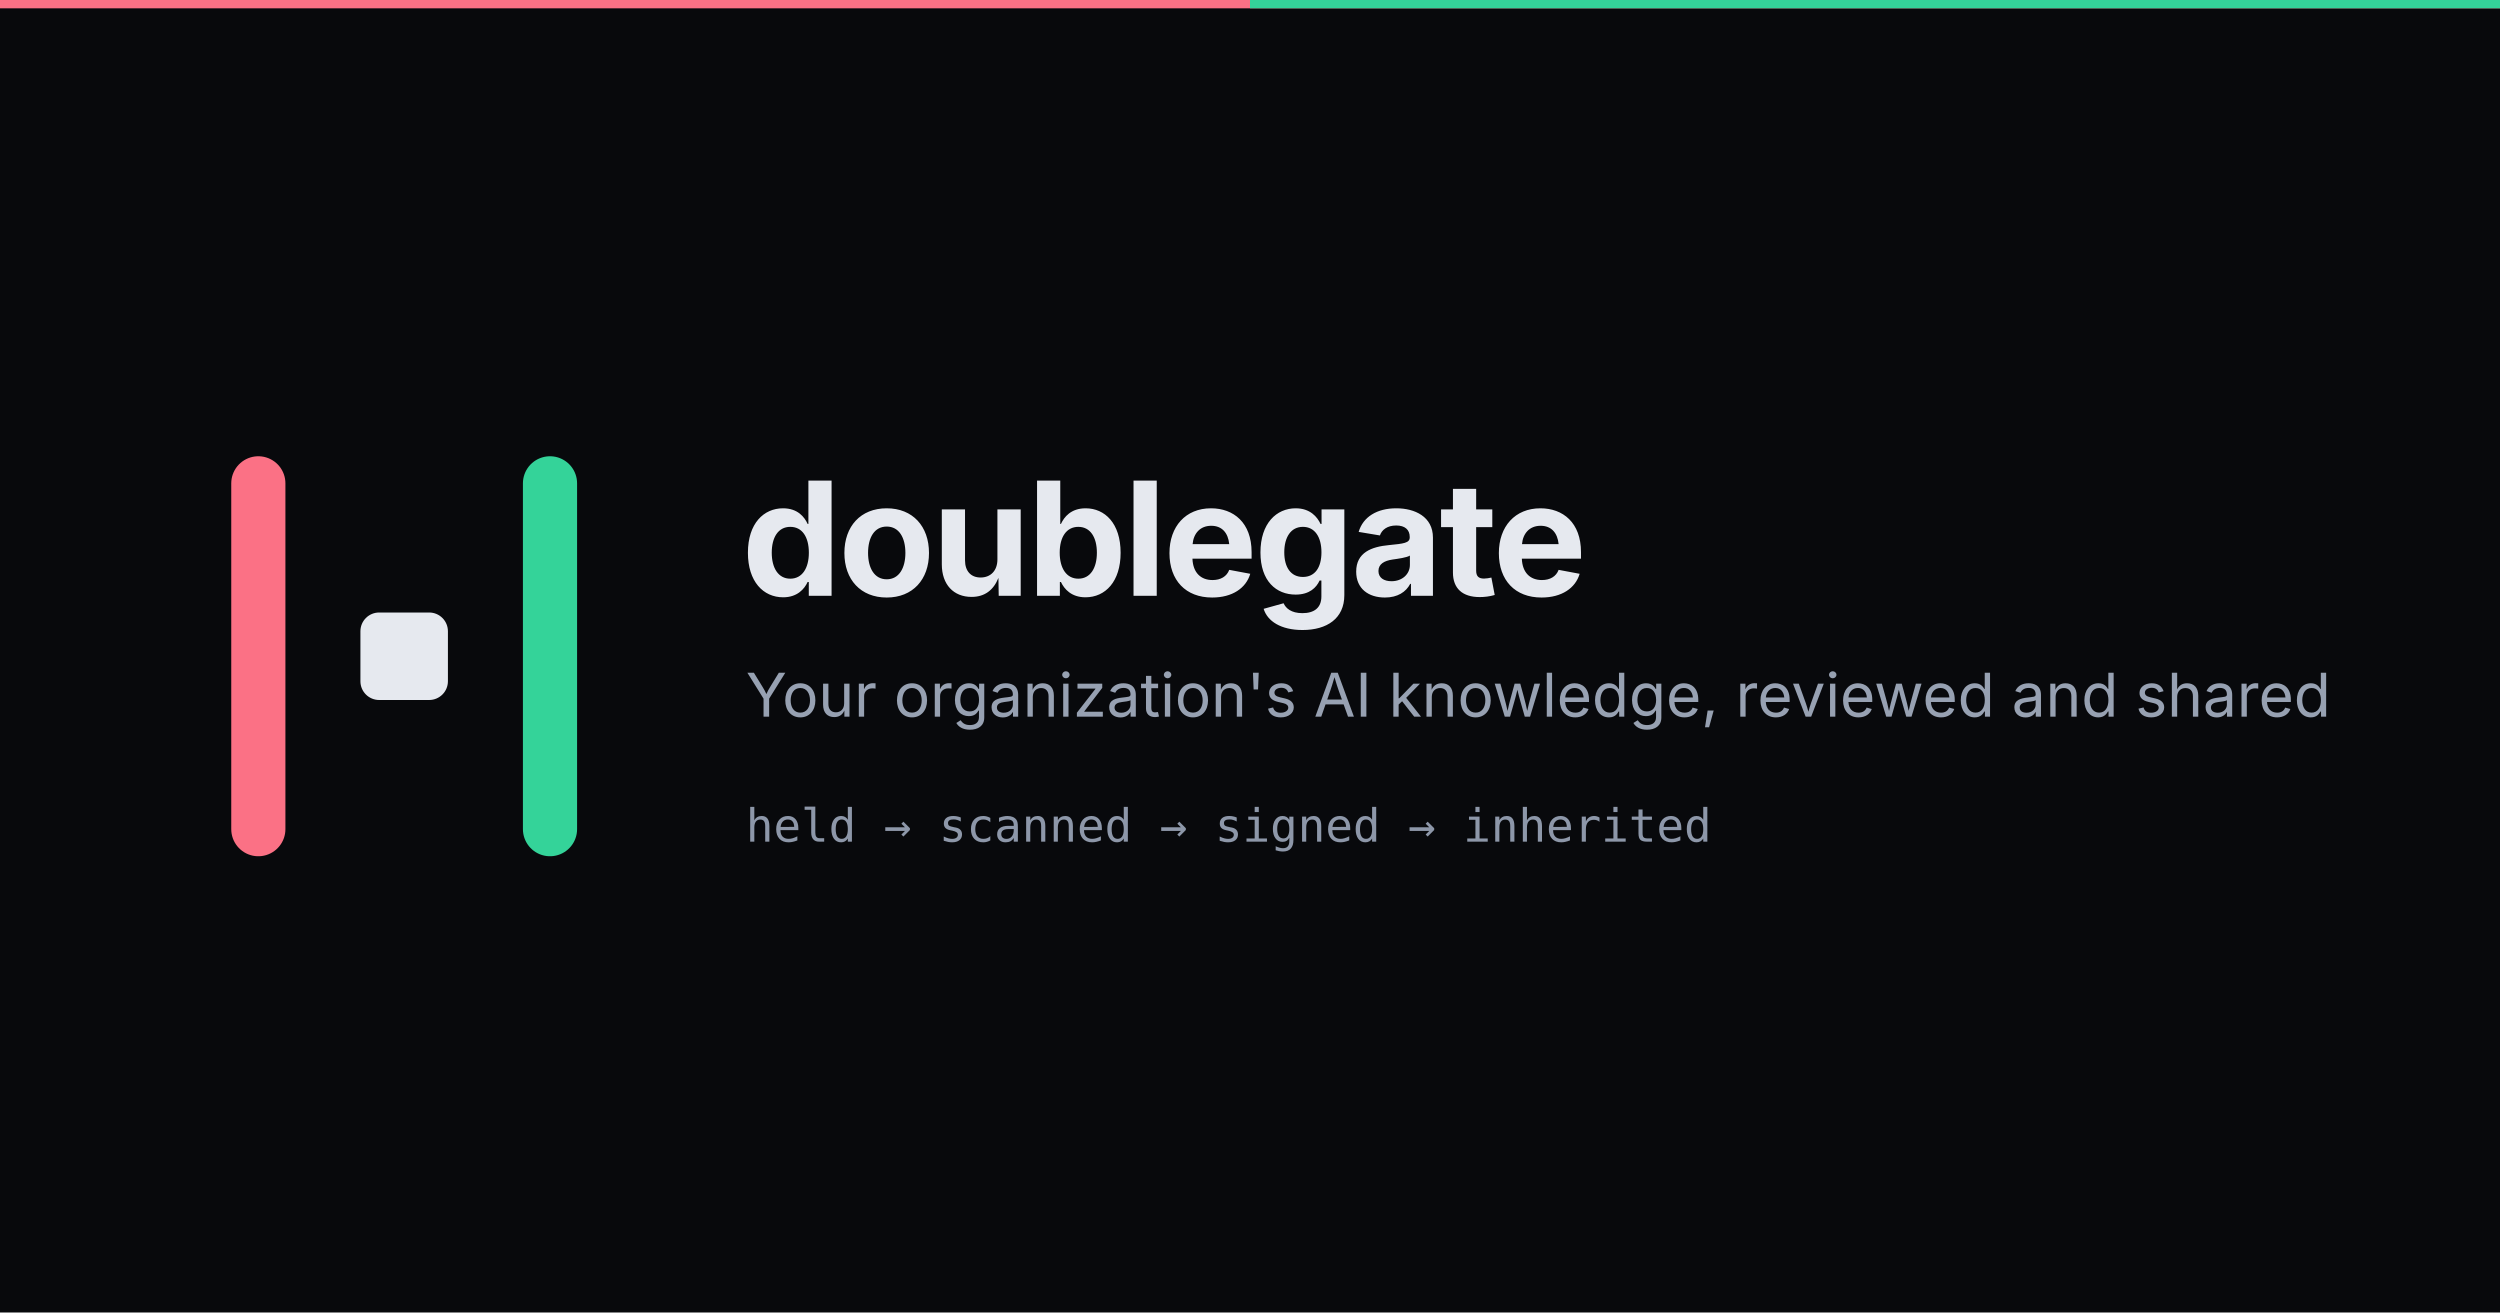
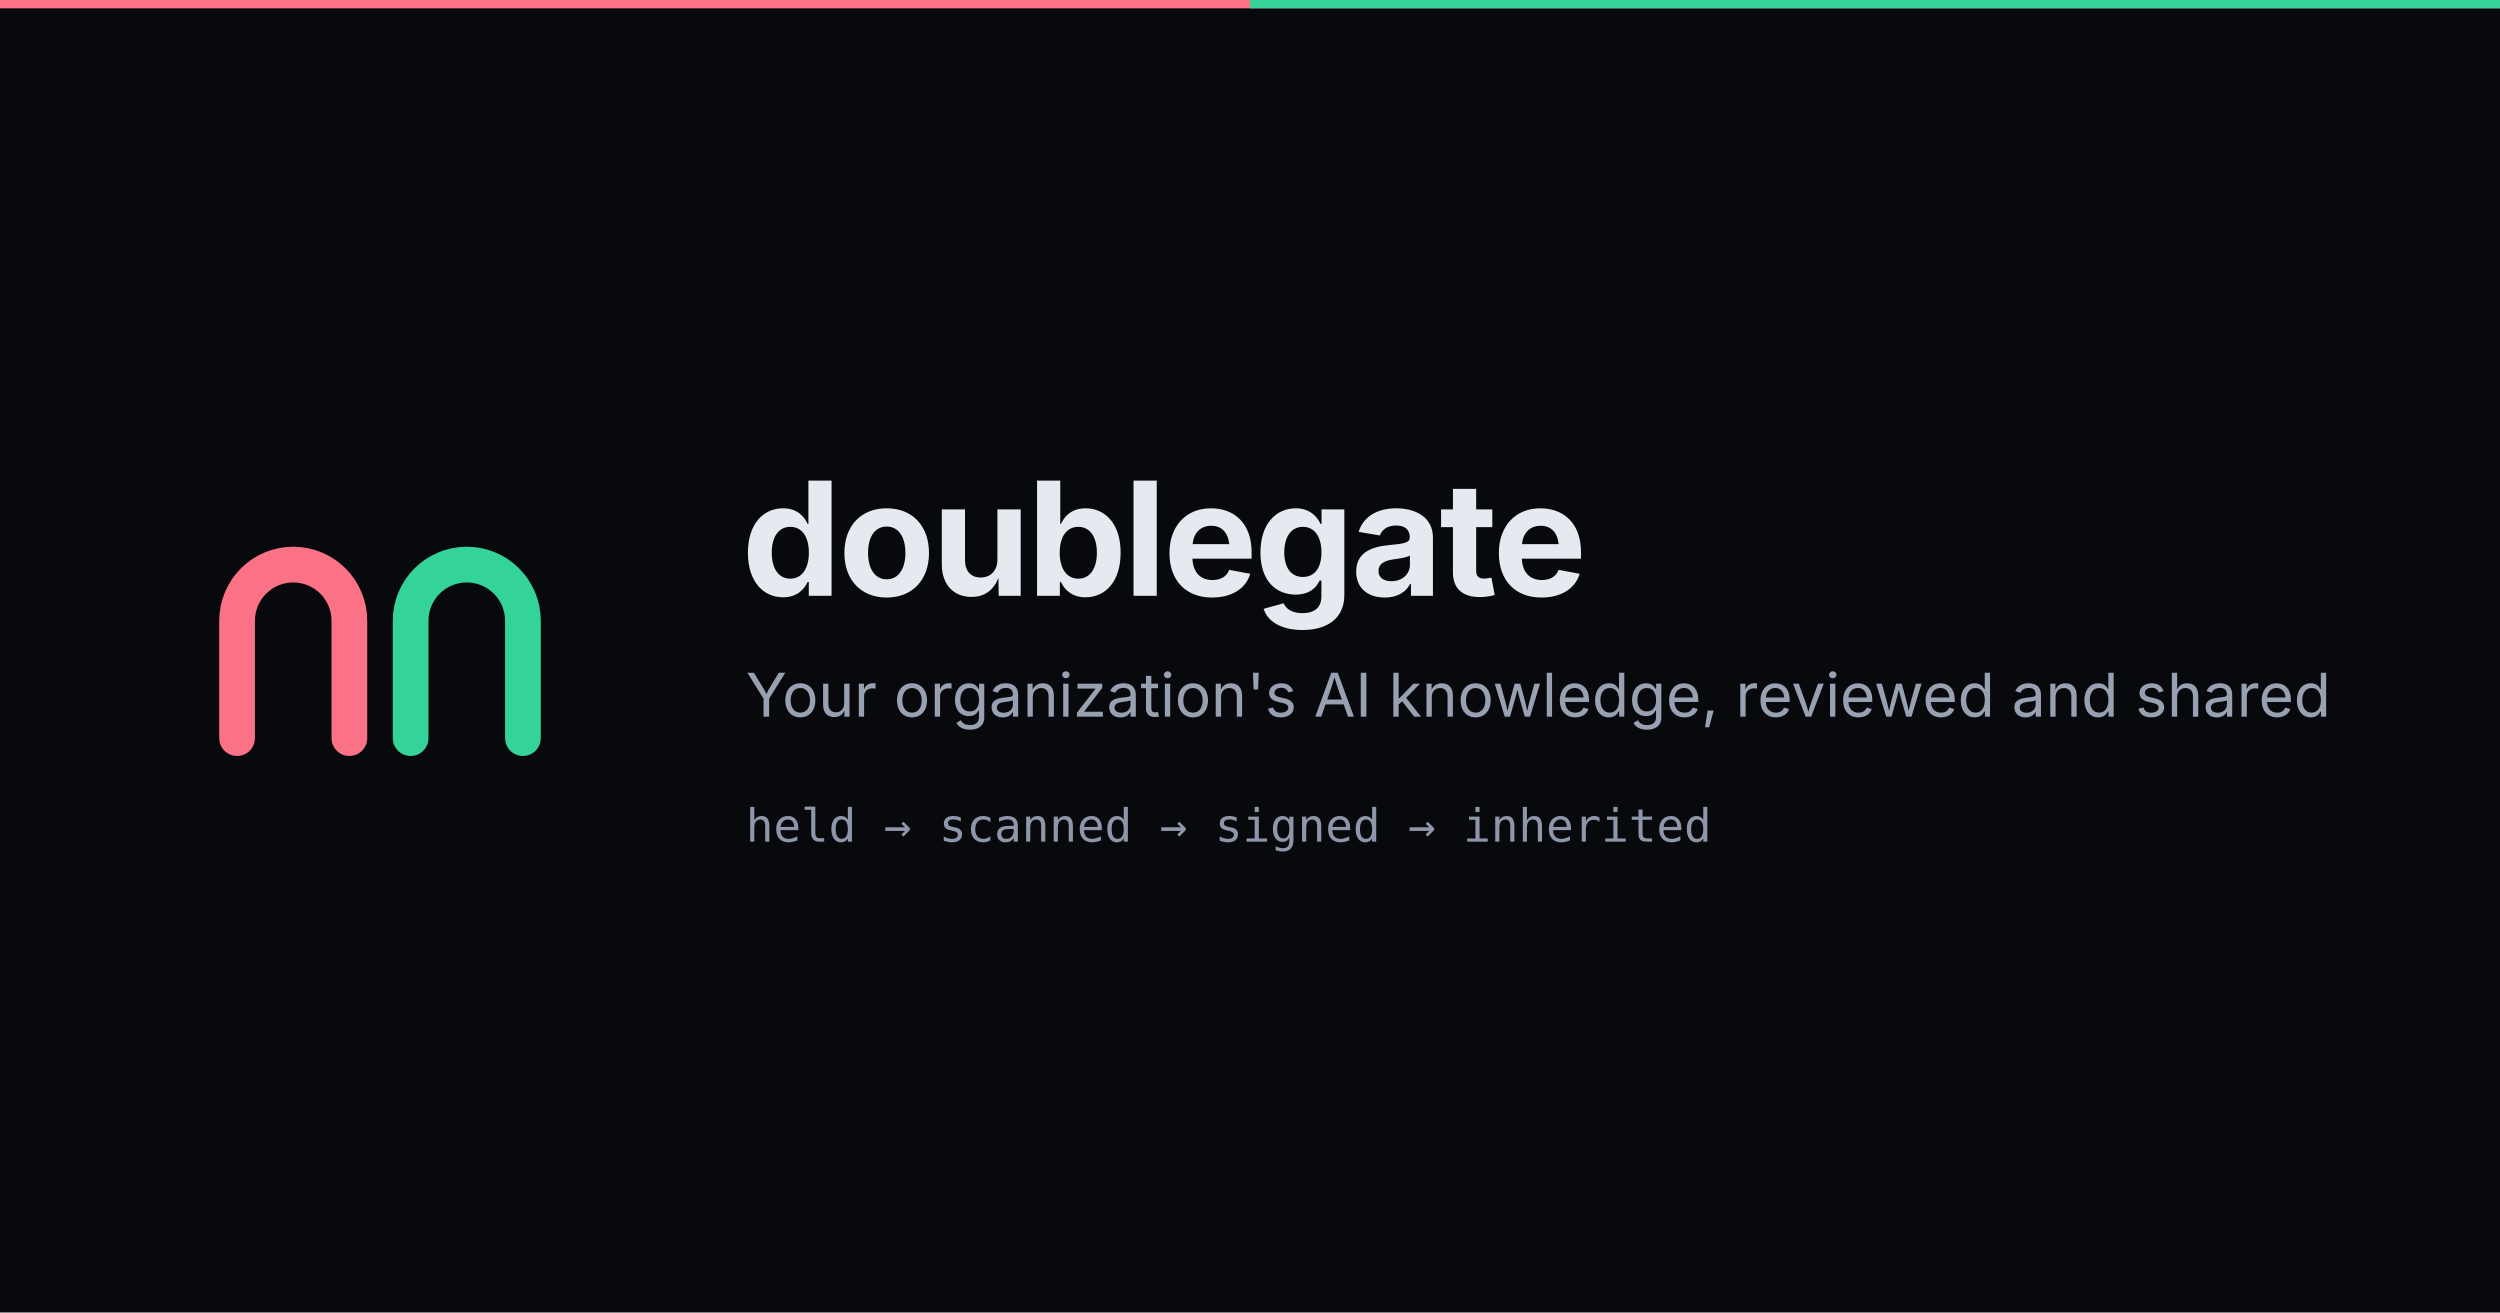
<svg xmlns="http://www.w3.org/2000/svg" viewBox="0 0 1200 630" width="1200" height="630" role="img" aria-label="doublegate — reviewed, signed, shared">
  <rect width="1200" height="630" fill="#08090c" />
  <rect x="0" y="0" width="1200" height="4" fill="#fb7185" />
  <rect x="600" y="0" width="600" height="4" fill="#34d399" />
-   <g transform="translate(110 232)">
-     <path d="M14 0 v166" stroke="#fb7185" stroke-width="26" stroke-linecap="round" fill="none" />
-     <path d="M154 0 v166" stroke="#34d399" stroke-width="26" stroke-linecap="round" fill="none" />
-     <rect x="63" y="62" width="42" height="42" rx="9" fill="#e6e9ef" />
+   <g transform="translate(104 222) scale(4.9)">
+     <path d="M 2 27 V 15.5 A 5.5 5.5 0 0 1 13 15.5 V 27" fill="none" stroke="#fb7185" stroke-width="3.5" stroke-linecap="round" />
+     <path d="M 19 27 V 15.5 A 5.5 5.5 0 0 1 30 15.5 V 27" fill="none" stroke="#34d399" stroke-width="3.5" stroke-linecap="round" />
  </g>
  <text x="356" y="286" font-family="ui-sans-serif, system-ui, -apple-system, Segoe UI, Inter, sans-serif" font-size="76" font-weight="650" letter-spacing="-1.6" fill="#e6e9ef">doublegate</text>
  <text x="358" y="344" font-family="ui-sans-serif, system-ui, -apple-system, Segoe UI, Inter, sans-serif" font-size="29" fill="#97a1b2">Your organization's AI knowledge, reviewed and shared</text>
  <text x="358" y="404" font-family="ui-monospace, SF Mono, JetBrains Mono, Menlo, monospace" font-size="22" fill="#8d97a9">held  →  scanned  →  signed  →  inherited</text>
</svg>
